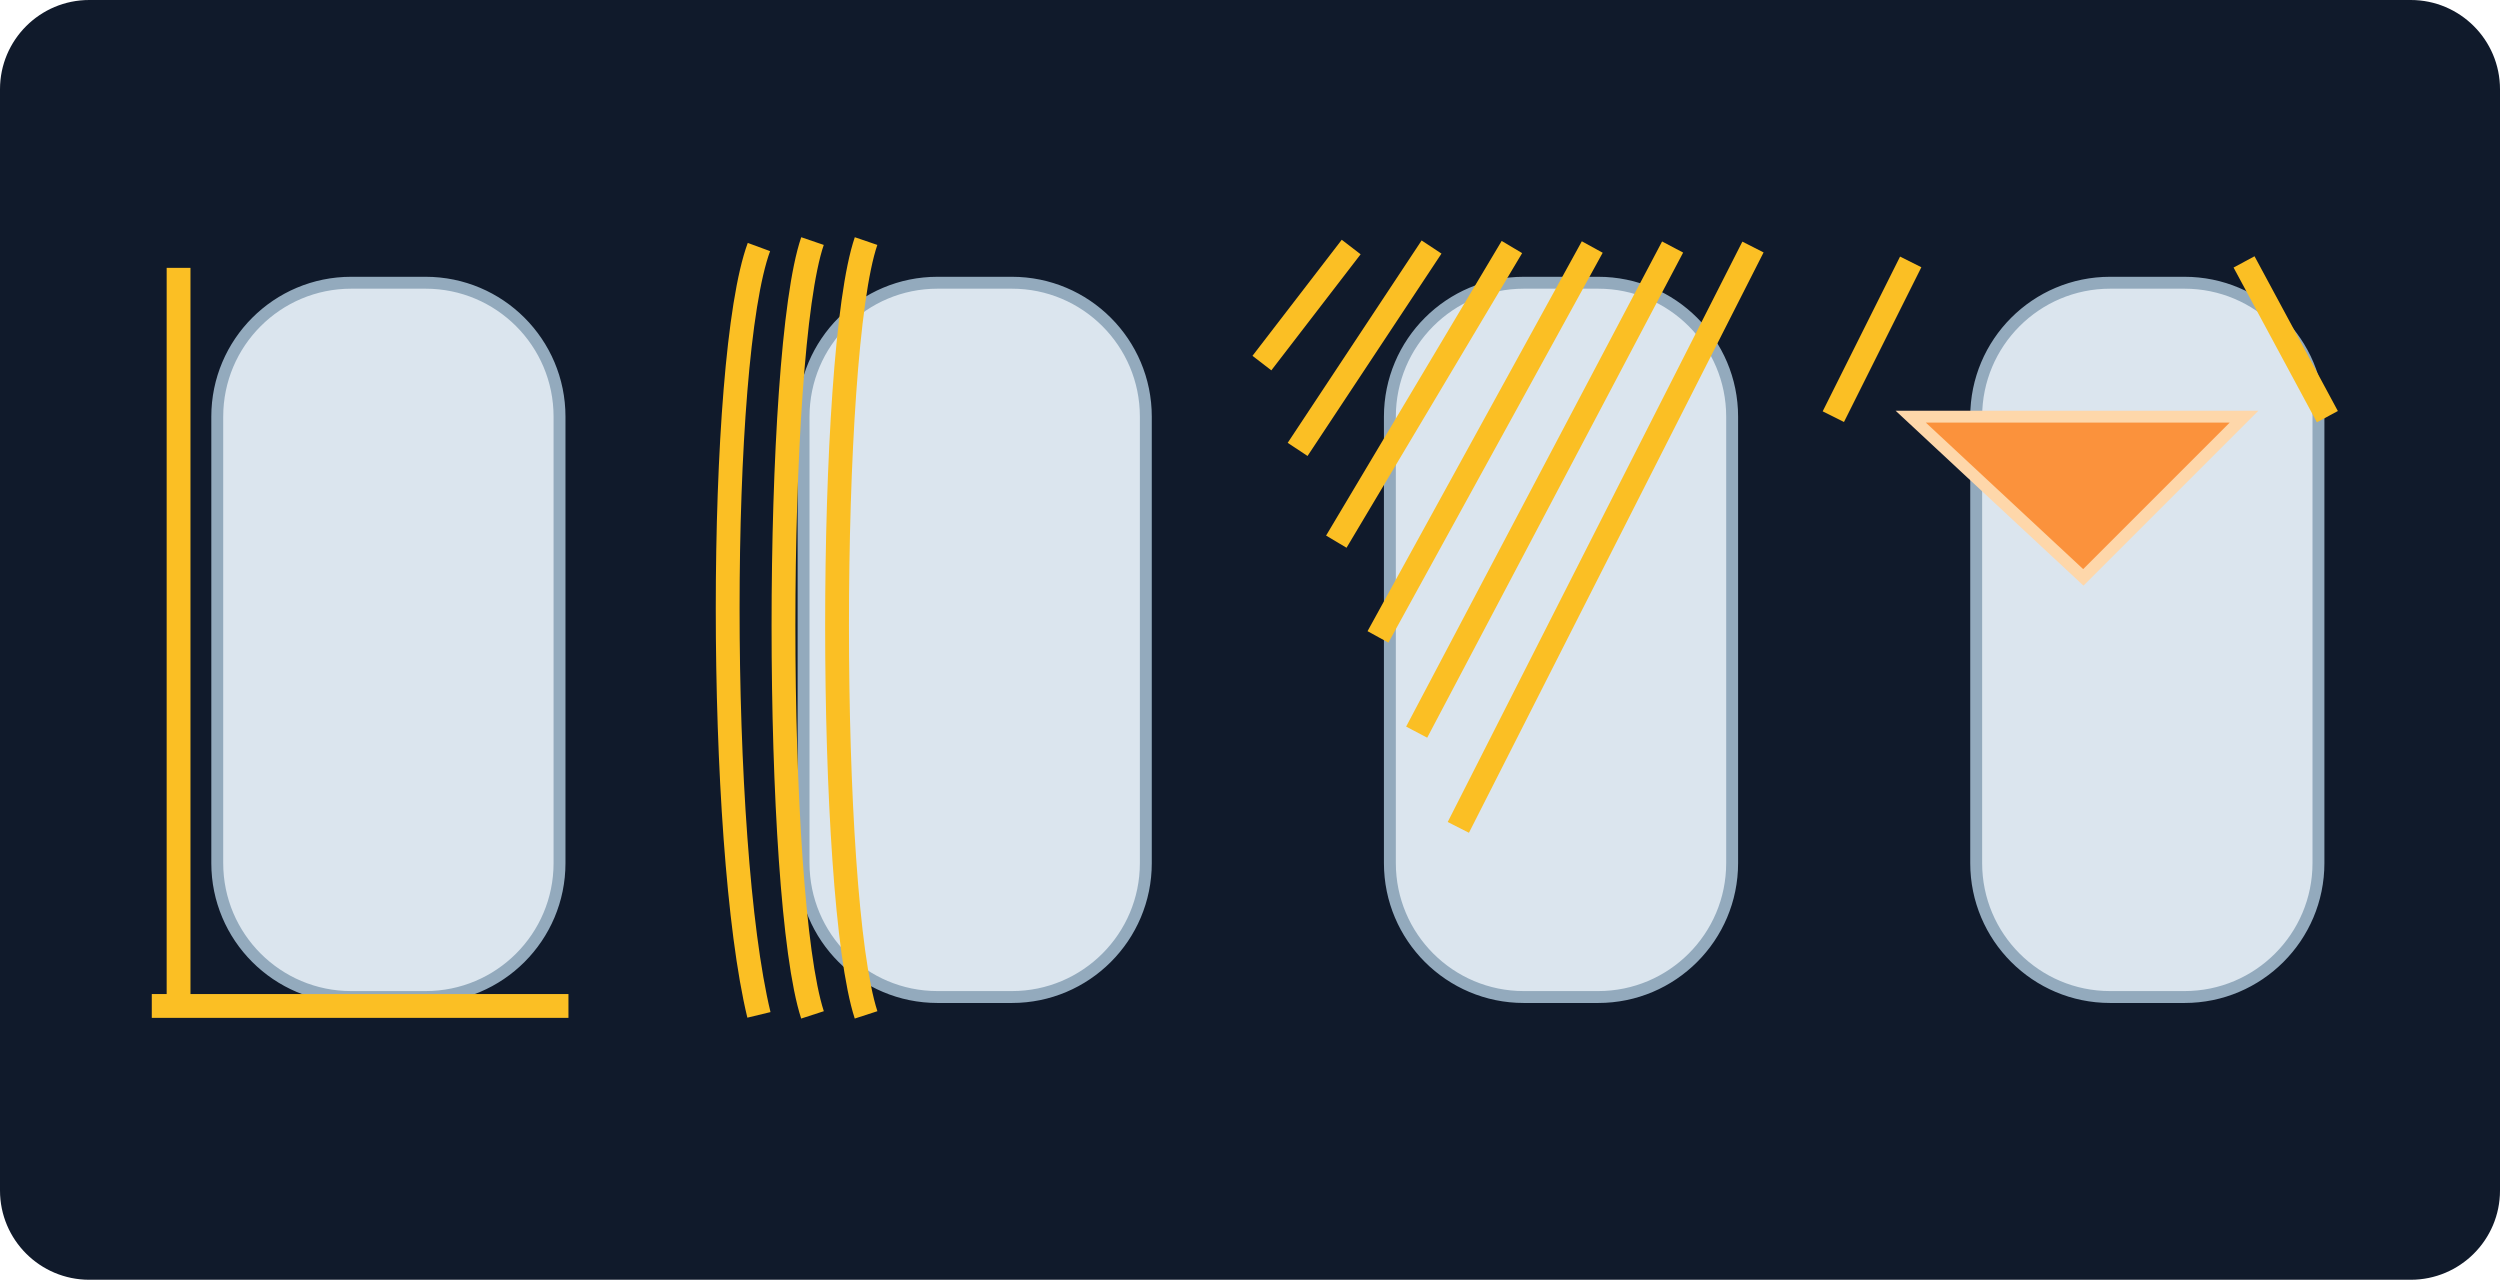
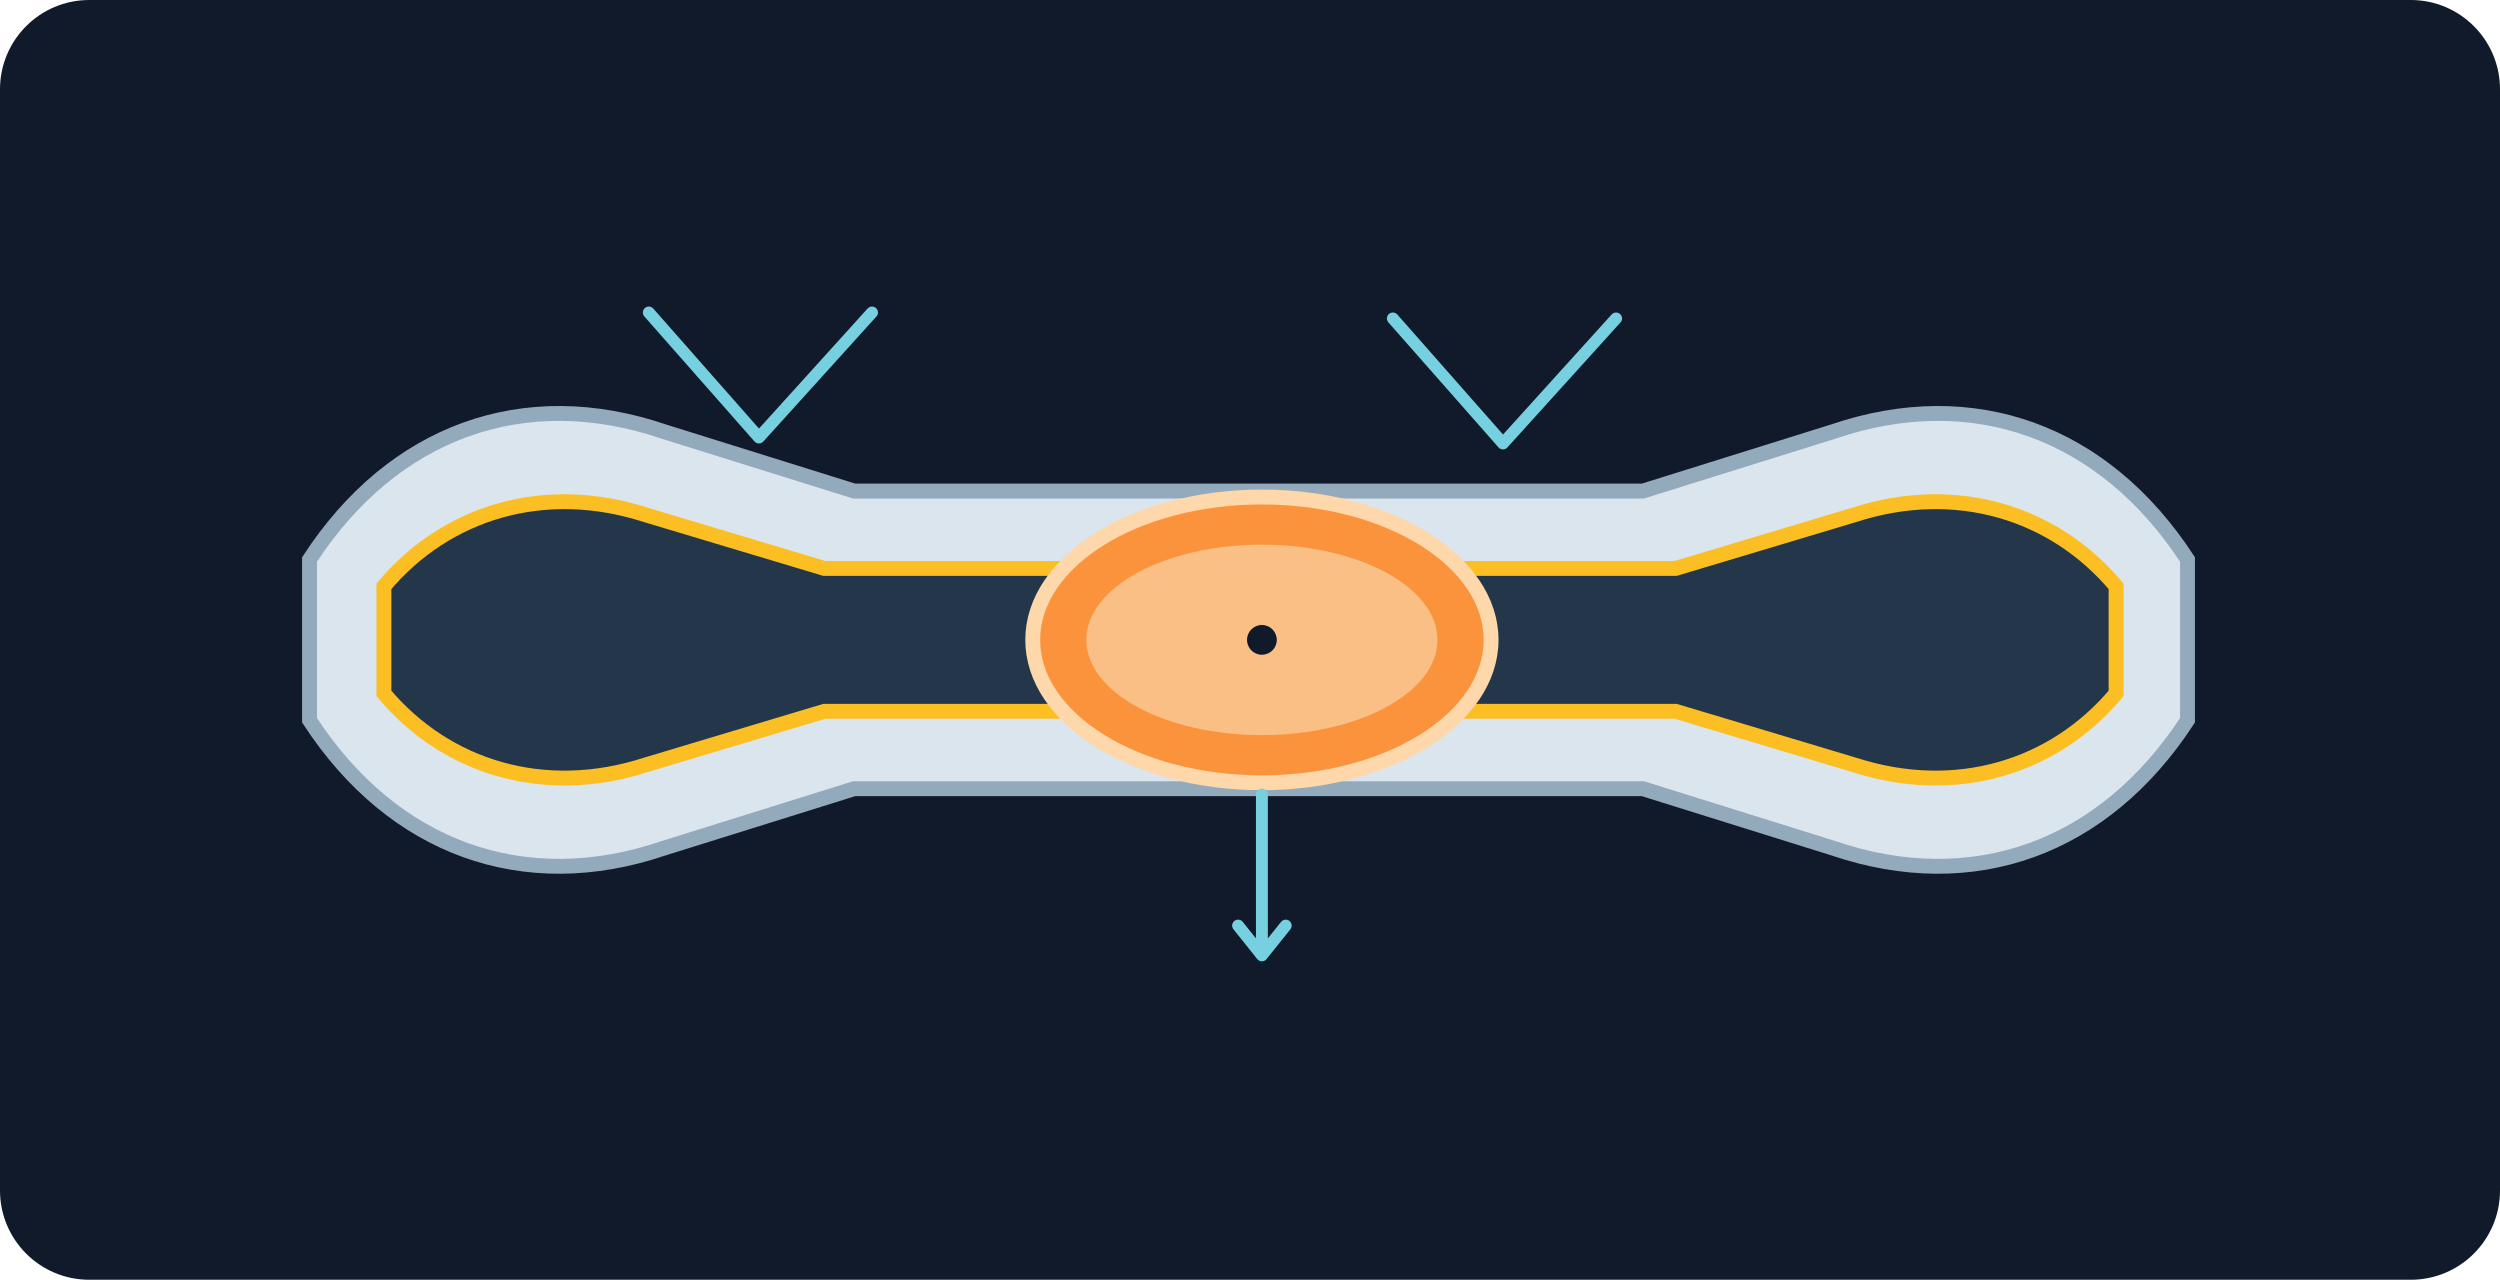
- <svg xmlns="http://www.w3.org/2000/svg" viewBox="0 0 840 430">
+ <svg xmlns="http://www.w3.org/2000/svg" viewBox="0 0 840 430" role="img" aria-labelledby="title desc">
  <rect width="840" height="430" rx="30" fill="#101a2b" />
-   <g fill="#dbe5ee" stroke="#93aabd" stroke-width="4">
-     <rect x="73" y="95" width="115" height="240" rx="45" />
-     <rect x="270" y="95" width="115" height="240" rx="45" />
-     <rect x="467" y="95" width="115" height="240" rx="45" />
-     <rect x="664" y="95" width="115" height="240" rx="45" />
-   </g>
-   <g fill="none" stroke="#fbbf24" stroke-width="8">
-     <path d="M60 90v248m-9 0h140" />
-     <path d="M255 83c-14 38-14 200 0 258m18-260c-13 38-13 220 0 260m18-260c-13 38-13 220 0 260" />
-     <path d="M454 83l-30 39m57-39-45 68m72-68-59 99m86-99-72 131m99-131-86 163m113-163-99 195" />
-     <path d="M642 88l-26 52m138-52 28 52" />
-   </g>
-   <path d="M642 140h112l-54 54z" fill="#fb923c" stroke="#fed7aa" stroke-width="4" />
+   <path d="M104 188c28-43 72-59 119-43l64 20h265l64-20c47-16 91 0 119 43v54c-28 43-72 59-119 43l-64-20H287l-64 20c-47 16-91 0-119-43z" fill="#dbe5ee" stroke="#93aabd" stroke-width="5" />
+   <path d="M129 197c21-25 54-35 88-24l60 18h286l60-18c34-11 67-1 88 24v36c-21 25-54 35-88 24l-60-18H277l-60 18c-34 11-67 1-88-24z" fill="#24364a" stroke="#fbbf24" stroke-width="5" />
+   <ellipse cx="424" cy="215" rx="77" ry="48" fill="#fb923c" stroke="#fed7aa" stroke-width="5" />
+   <ellipse cx="424" cy="215" rx="59" ry="32" fill="#f9c58f" opacity=".88" />
+   <path d="M424 267v54m-8-10 8 10 8-10M255 147l-37-42m37 42 38-42M505 149l38-42m-38 42-37-42" fill="none" stroke="#77d0df" stroke-width="4" stroke-linecap="round" stroke-linejoin="round" />
+   <circle cx="424" cy="215" r="5" fill="#101a2b" />
</svg>
